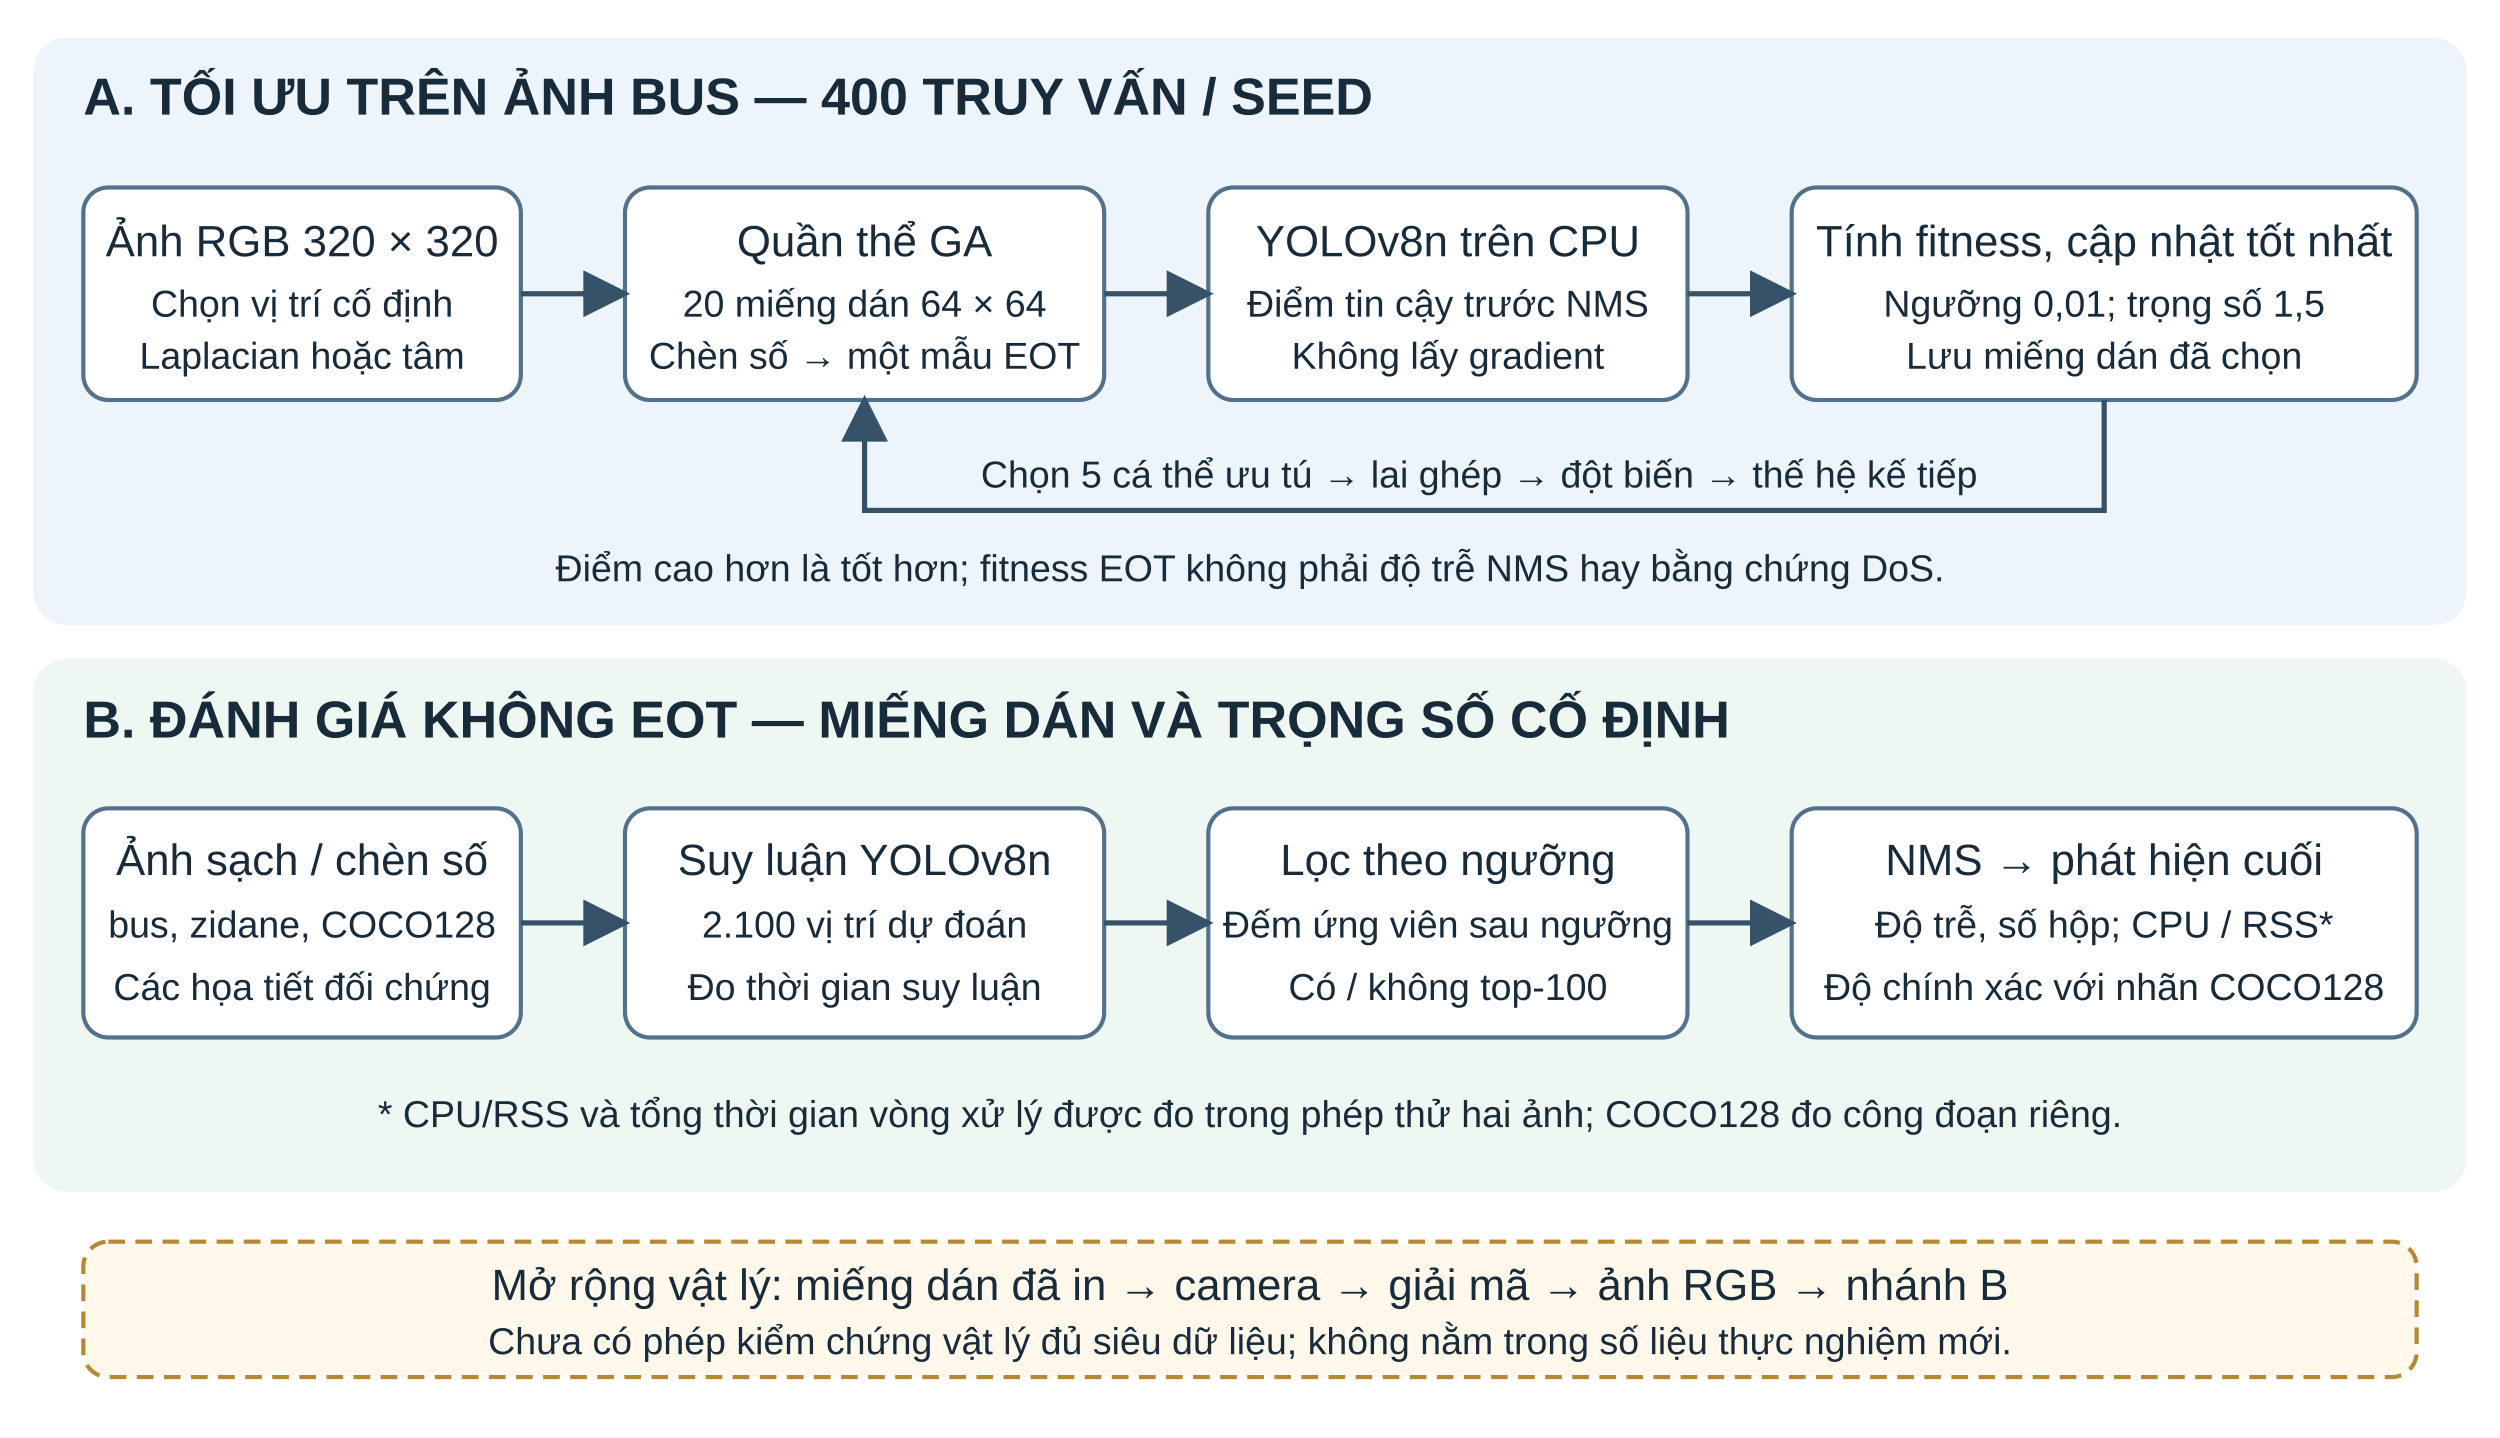
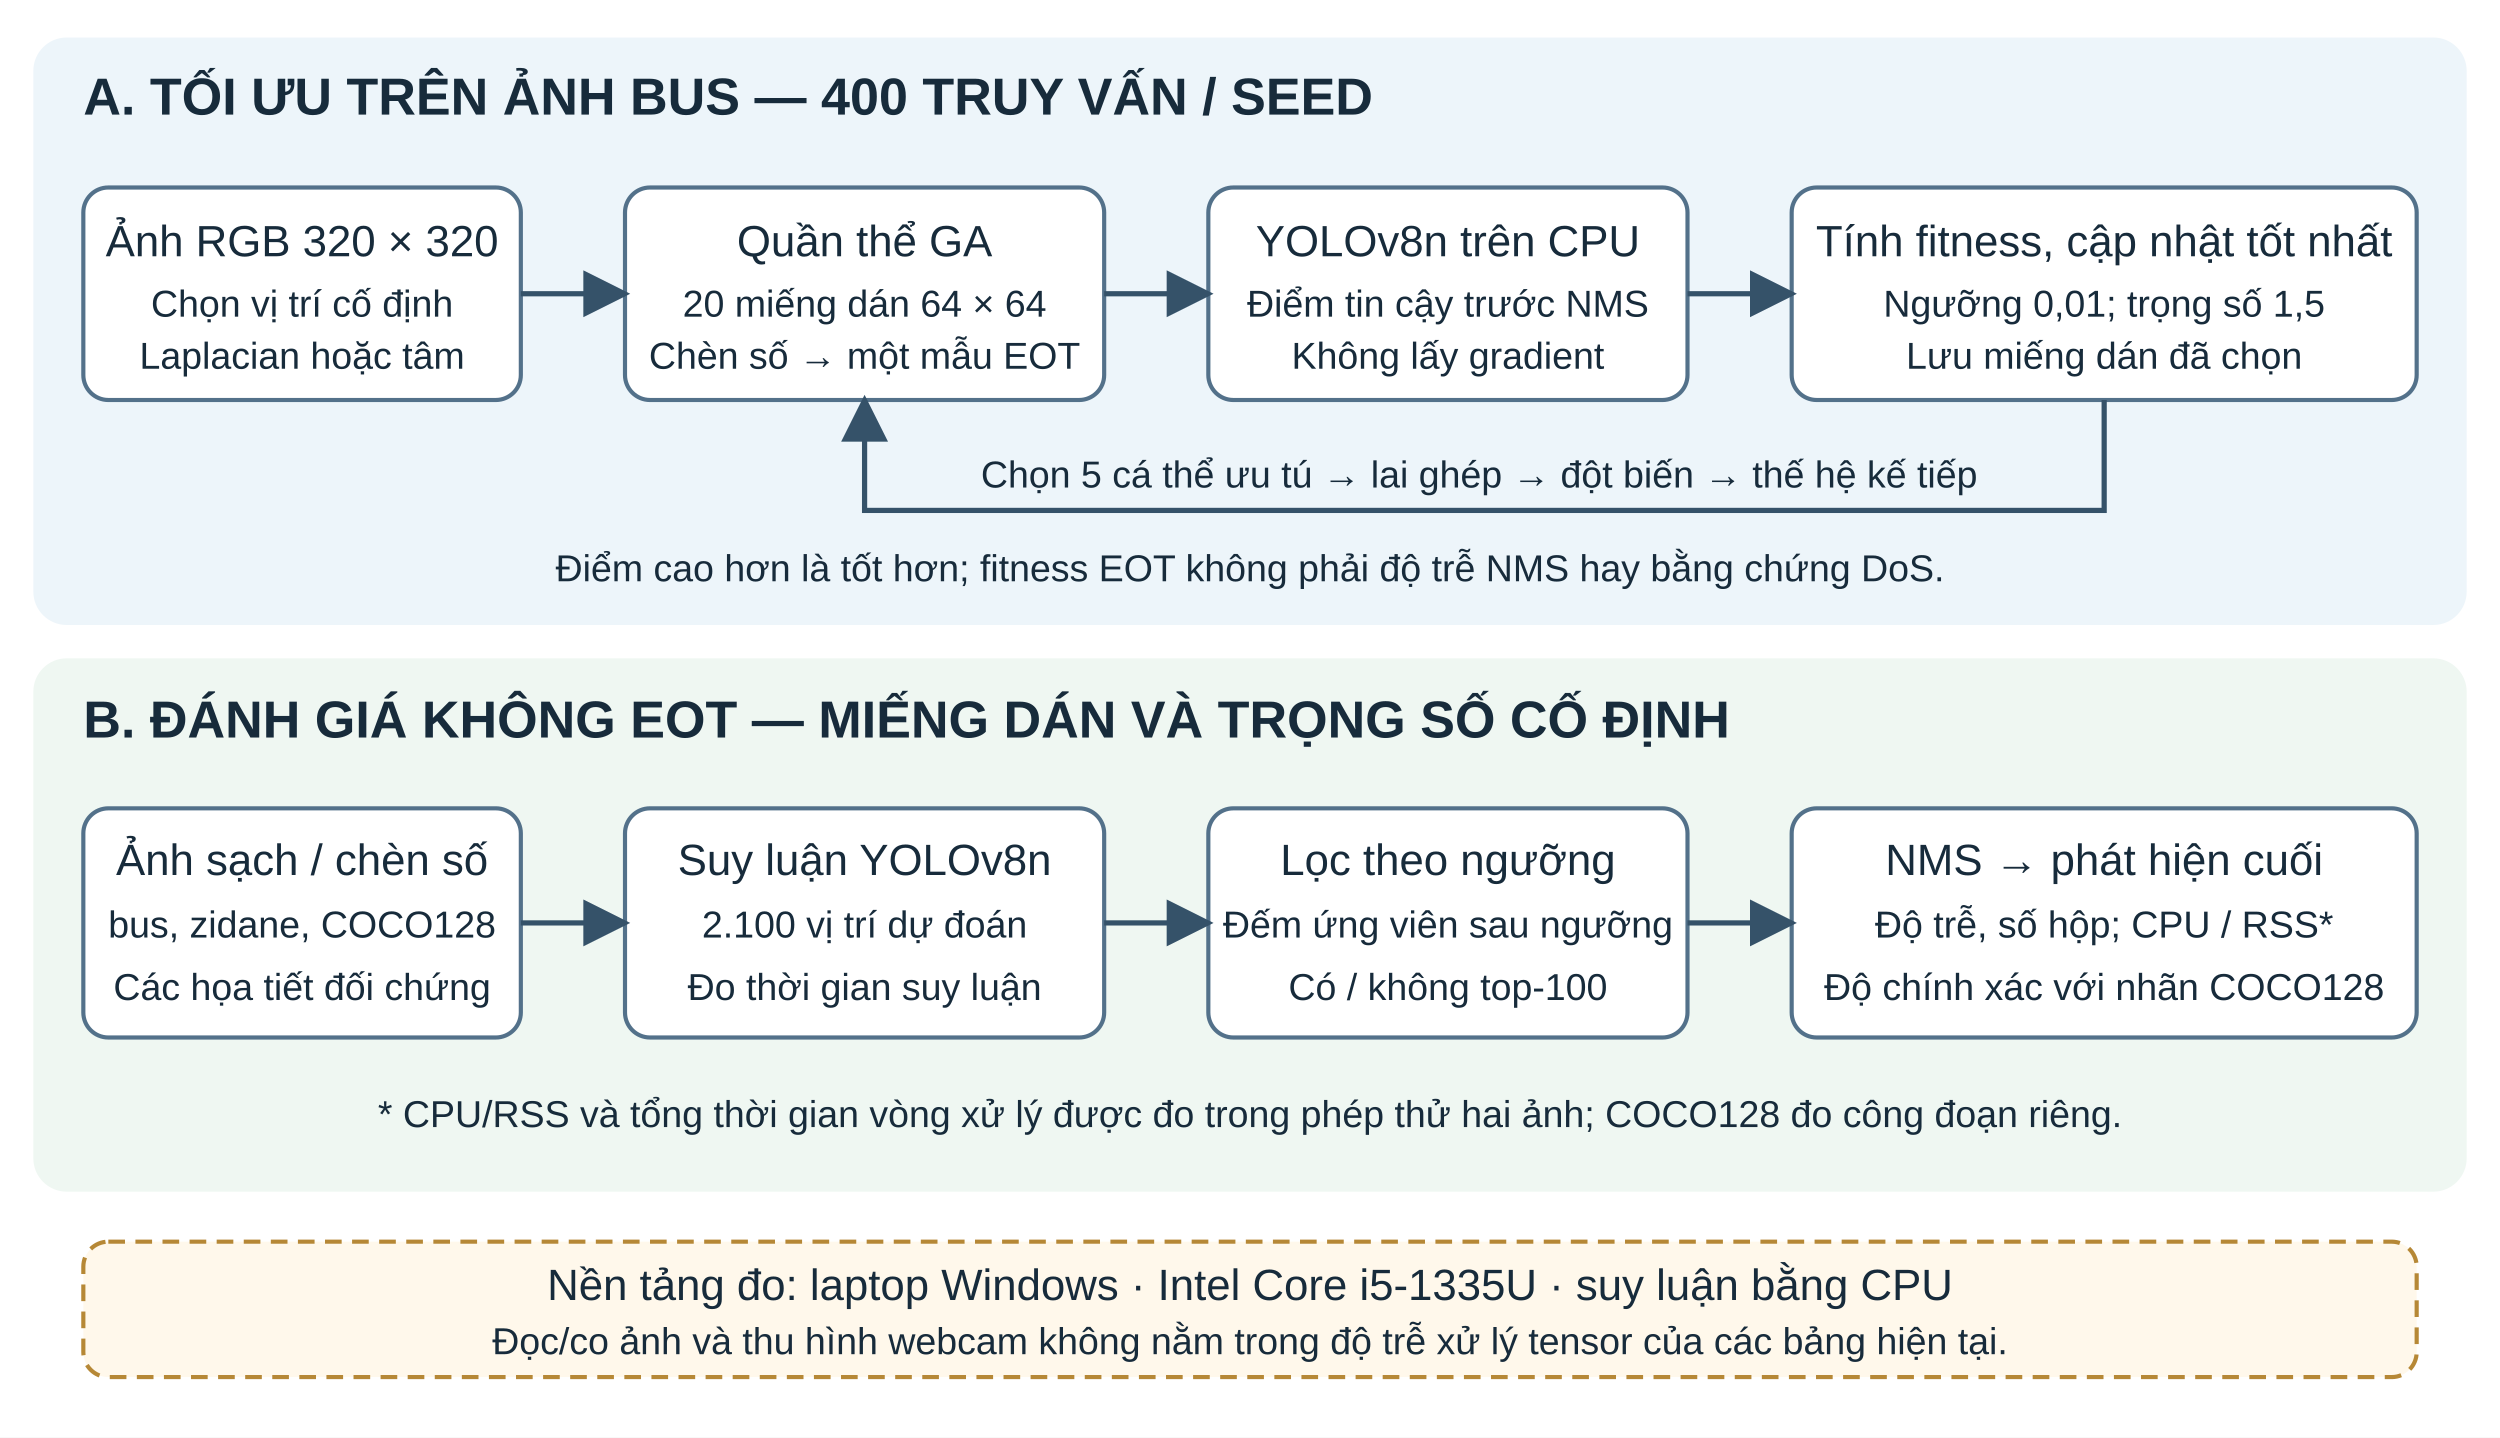
<svg xmlns="http://www.w3.org/2000/svg" width="1200" height="690" viewBox="0 0 1200 690" role="img" aria-labelledby="title desc">
  <defs>
    <marker id="arrow" markerWidth="9" markerHeight="9" refX="8" refY="4.5" orient="auto">
      <path d="M0,0 L9,4.5 L0,9" fill="#355269" />
    </marker>
  </defs>
  <style>text{font-family:Arial,sans-serif;fill:#172b3b;font-size:21px;text-anchor:middle}.heading{font-weight:bold;font-size:25px;text-anchor:start}.small{font-size:18px}.box{fill:#fff;stroke:#53718a;stroke-width:2;rx:12}.edge{fill:none;stroke:#355269;stroke-width:2.5;marker-end:url(#arrow)}</style>
  <rect width="1200" height="690" fill="white" />
  <rect x="16" y="18" width="1168" height="282" rx="16" fill="#edf5fa" />
  <text class="heading" x="40" y="55">A. TỐI ƯU TRÊN ẢNH BUS — 400 TRUY VẤN / SEED</text>
  <rect class="box" x="40" y="90" width="210" height="102" />
  <text x="145" y="123">Ảnh RGB 320 × 320</text>
  <text class="small" x="145" y="152">Chọn vị trí cố định</text>
  <text class="small" x="145" y="177">Laplacian hoặc tâm</text>
  <rect class="box" x="300" y="90" width="230" height="102" />
  <text x="415" y="123">Quần thể GA</text>
  <text class="small" x="415" y="152">20 miếng dán 64 × 64</text>
  <text class="small" x="415" y="177">Chèn số → một mẫu EOT</text>
  <rect class="box" x="580" y="90" width="230" height="102" />
  <text x="695" y="123">YOLOv8n trên CPU</text>
  <text class="small" x="695" y="152">Điểm tin cậy trước NMS</text>
  <text class="small" x="695" y="177">Không lấy gradient</text>
  <rect class="box" x="860" y="90" width="300" height="102" />
  <text x="1010" y="123">Tính fitness, cập nhật tốt nhất</text>
  <text class="small" x="1010" y="152">Ngưỡng 0,01; trọng số 1,5</text>
  <text class="small" x="1010" y="177">Lưu miếng dán đã chọn</text>
  <path class="edge" d="M250 141 H300" />
  <path class="edge" d="M530 141 H580" />
  <path class="edge" d="M810 141 H860" />
  <path class="edge" d="M1010 192 V245 H415 V192" />
  <text class="small" x="710" y="234">Chọn 5 cá thể ưu tú → lai ghép → đột biến → thế hệ kế tiếp</text>
  <text class="small" x="600" y="279">Điểm cao hơn là tốt hơn; fitness EOT không phải độ trễ NMS hay bằng chứng DoS.</text>
  <rect x="16" y="316" width="1168" height="256" rx="16" fill="#eff7f2" />
  <text class="heading" x="40" y="354">B. ĐÁNH GIÁ KHÔNG EOT — MIẾNG DÁN VÀ TRỌNG SỐ CỐ ĐỊNH</text>
  <rect class="box" x="40" y="388" width="210" height="110" />
  <text x="145" y="420">Ảnh sạch / chèn số</text>
  <text class="small" x="145" y="450">bus, zidane, COCO128</text>
  <text class="small" x="145" y="480">Các họa tiết đối chứng</text>
  <rect class="box" x="300" y="388" width="230" height="110" />
  <text x="415" y="420">Suy luận YOLOv8n</text>
  <text class="small" x="415" y="450">2.100 vị trí dự đoán</text>
  <text class="small" x="415" y="480">Đo thời gian suy luận</text>
  <rect class="box" x="580" y="388" width="230" height="110" />
  <text x="695" y="420">Lọc theo ngưỡng</text>
  <text class="small" x="695" y="450">Đếm ứng viên sau ngưỡng</text>
  <text class="small" x="695" y="480">Có / không top-100</text>
  <rect class="box" x="860" y="388" width="300" height="110" />
  <text x="1010" y="420">NMS → phát hiện cuối</text>
  <text class="small" x="1010" y="450">Độ trễ, số hộp; CPU / RSS*</text>
  <text class="small" x="1010" y="480">Độ chính xác với nhãn COCO128</text>
  <path class="edge" d="M250 443 H300" />
  <path class="edge" d="M530 443 H580" />
  <path class="edge" d="M810 443 H860" />
  <text class="small" x="600" y="541">* CPU/RSS và tổng thời gian vòng xử lý được đo trong phép thử hai ảnh; COCO128 đo công đoạn riêng.</text>
  <rect x="40" y="596" width="1120" height="65" rx="12" fill="#fff8eb" stroke="#b68836" stroke-width="2" stroke-dasharray="8 5" />
-   <text x="600" y="624">Mở rộng vật lý: miếng dán đã in → camera → giải mã → ảnh RGB → nhánh B</text>
-   <text class="small" x="600" y="650">Chưa có phép kiểm chứng vật lý đủ siêu dữ liệu; không nằm trong số liệu thực nghiệm mới.</text>
+   <text x="600" y="624">Nền tảng đo: laptop Windows · Intel Core i5-1335U · suy luận bằng CPU</text>
+   <text class="small" x="600" y="650">Đọc/co ảnh và thu hình webcam không nằm trong độ trễ xử lý tensor của các bảng hiện tại.</text>
</svg>
